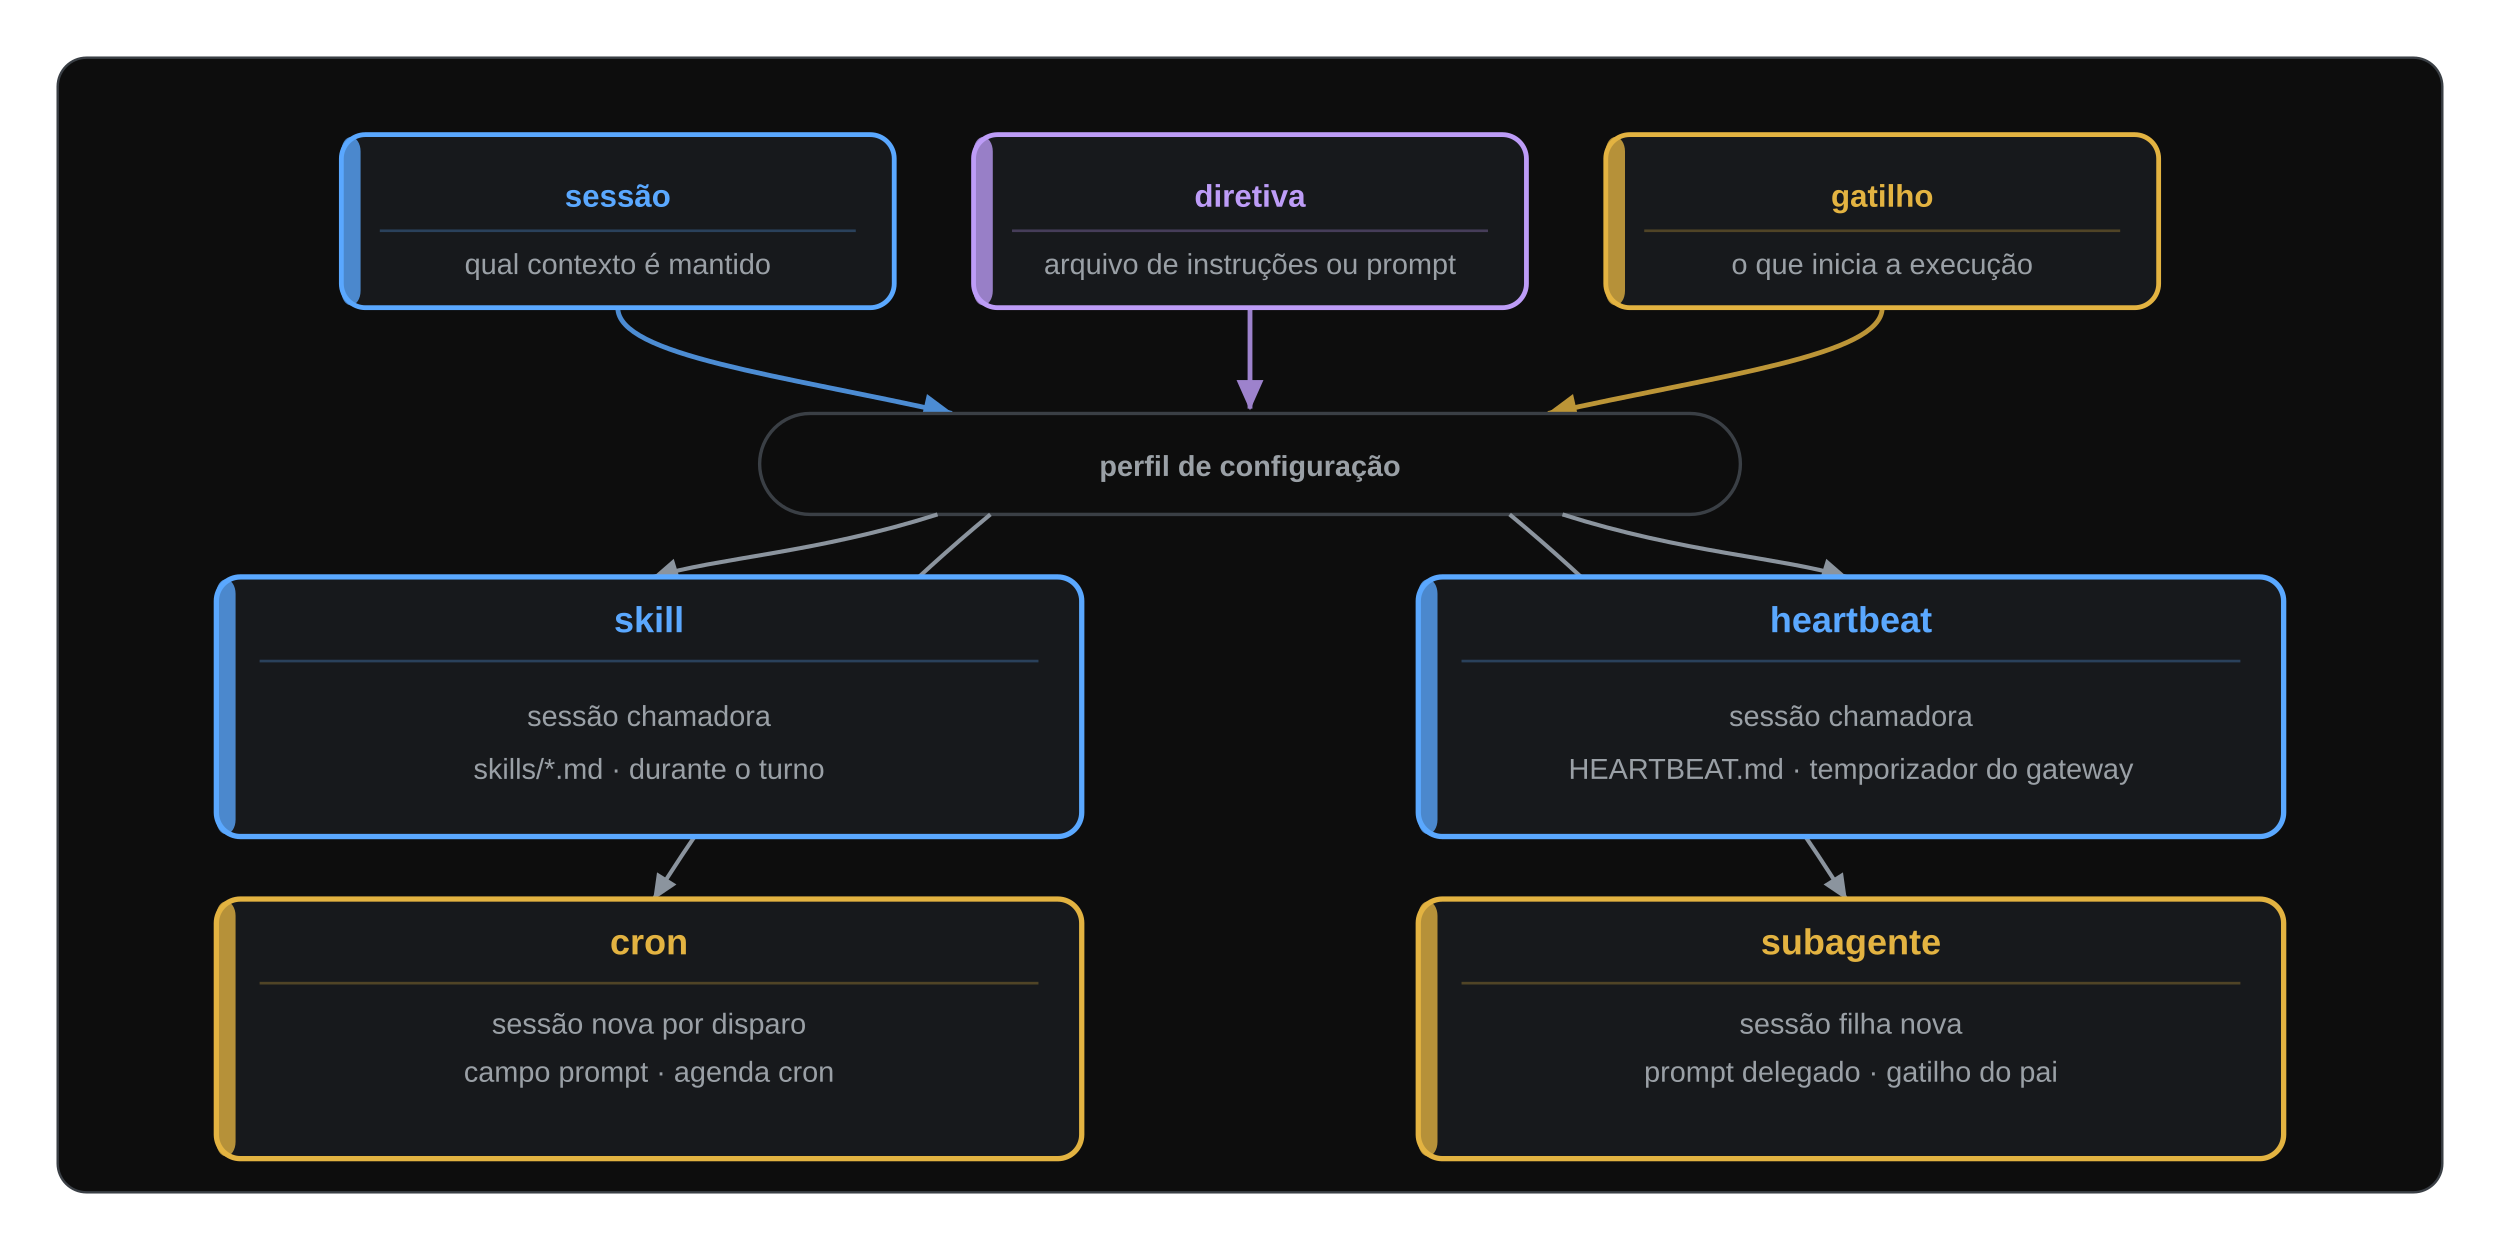
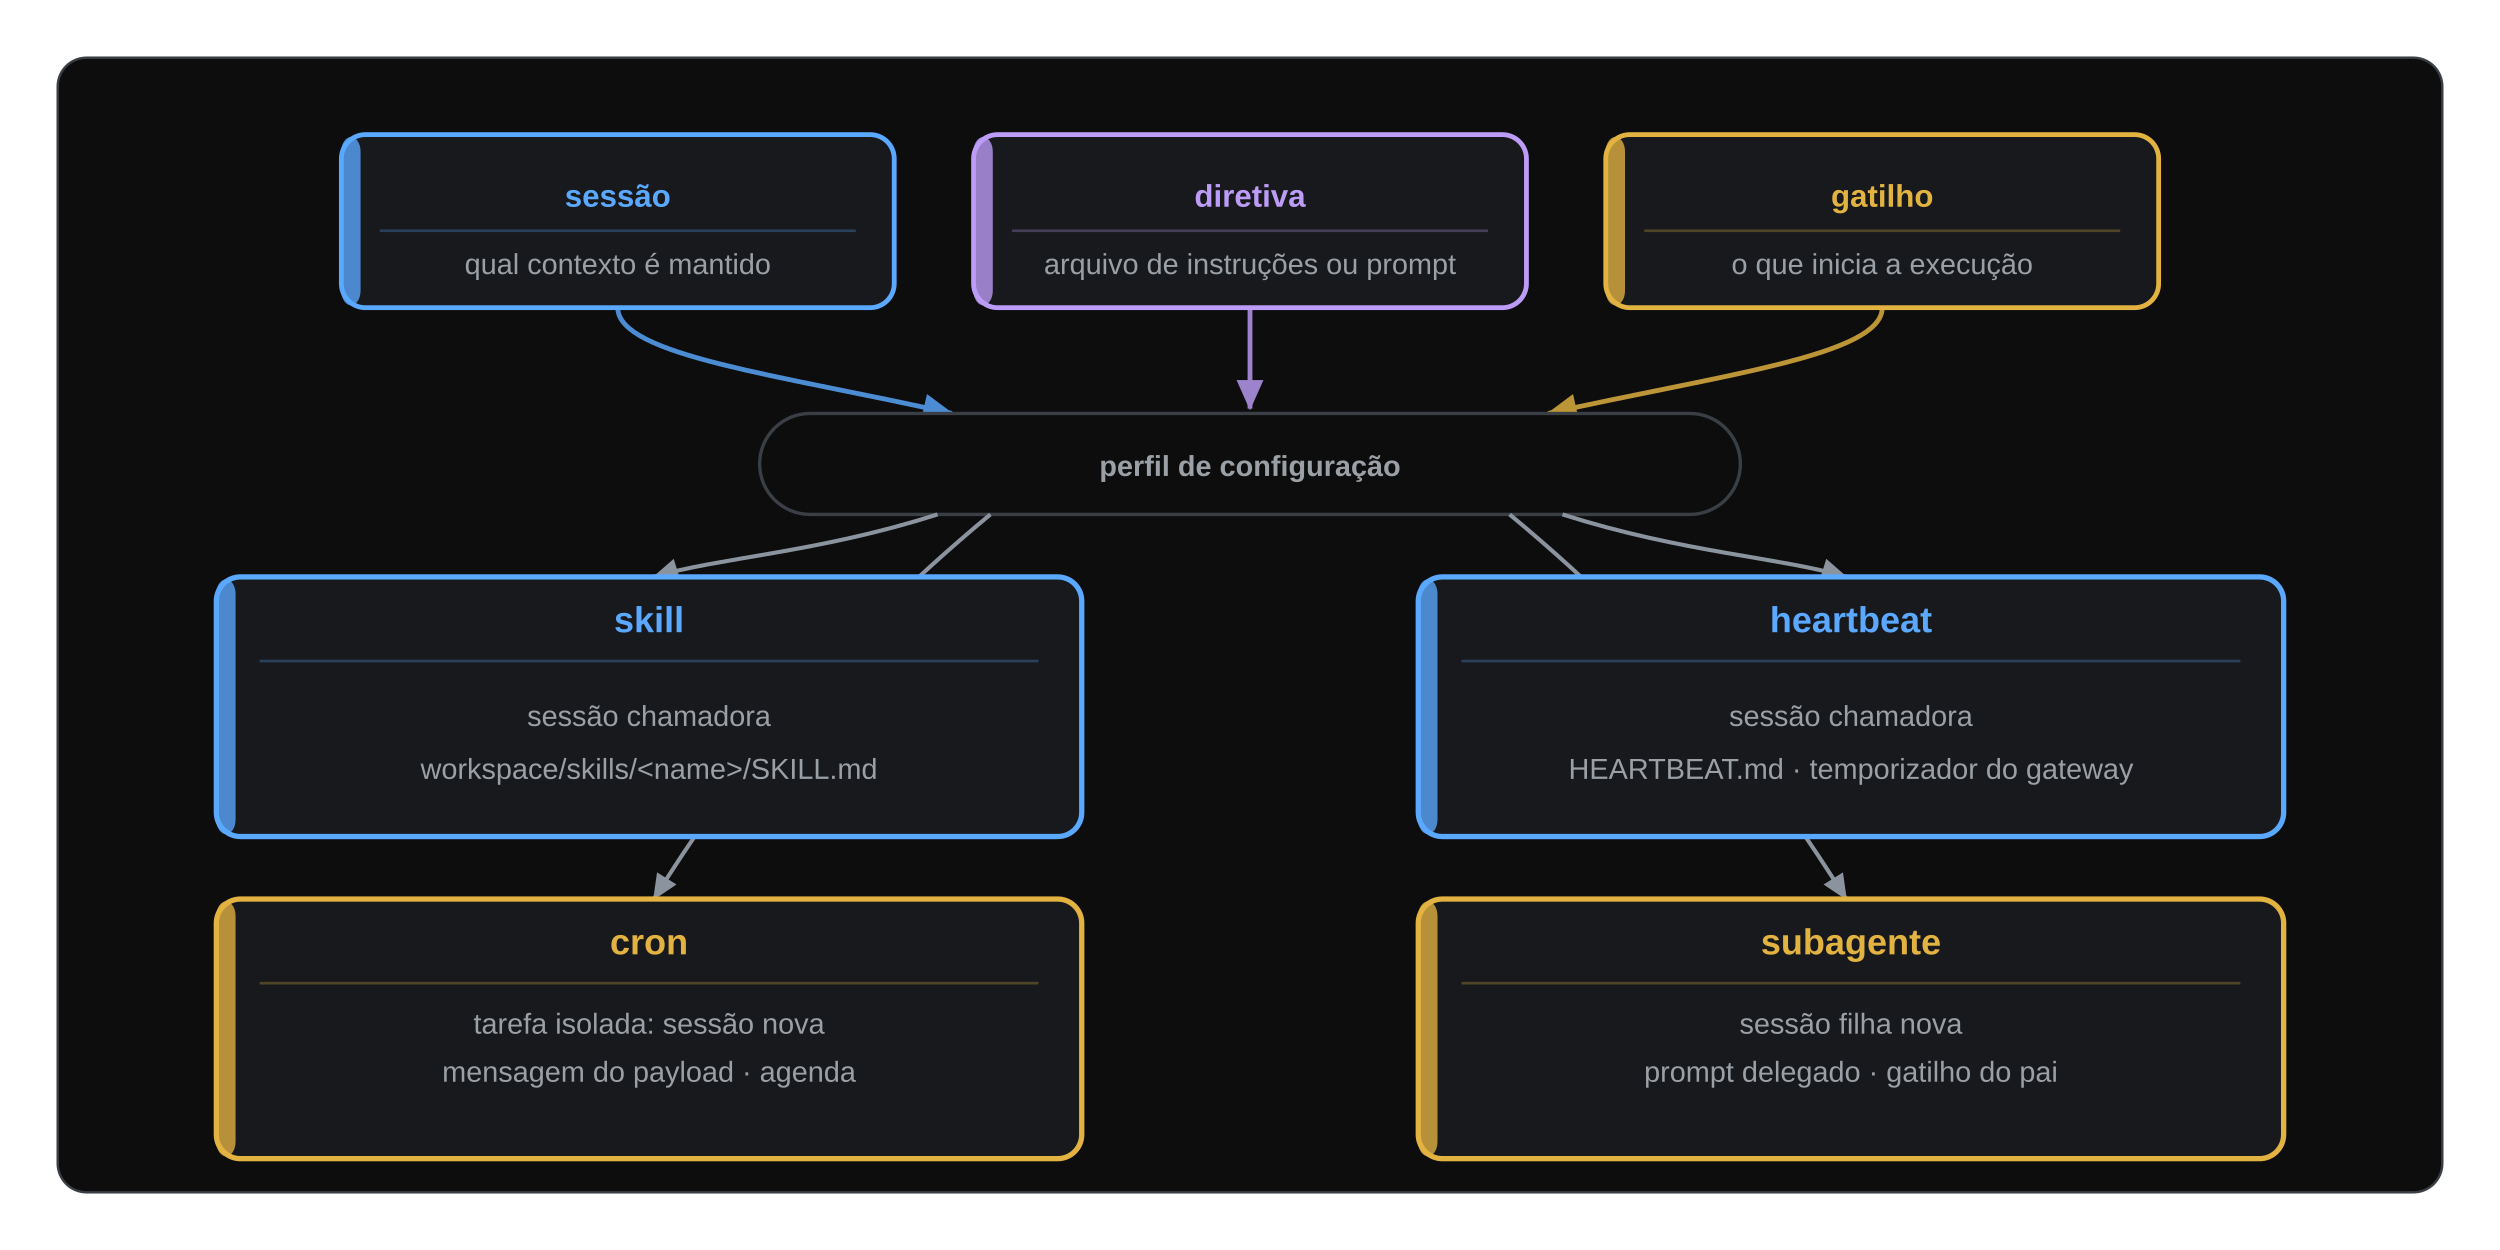
- <svg xmlns="http://www.w3.org/2000/svg" data-locale="pt-BR" class="gfx-dark" viewBox="0 0 1040 520" role="img" aria-label="Skills, heartbeats, tarefas cron e subagentes compartilham três parâmetros: sessão, diretiva e gatilho. Cada mecanismo inicia o mesmo ciclo do agente com outra configuração." preserveAspectRatio="xMidYMid meet" style="width:100%;height:auto;display:block;background:#0d0d0d;border-radius:8px;max-width:1040px;margin:1.5rem auto">
+ <svg xmlns="http://www.w3.org/2000/svg" data-locale="pt-BR" class="gfx-dark" viewBox="0 0 1040 520" role="img" aria-label="Contexto de sessão, instruções e gatilhos para skills, heartbeats, tarefas cron e subagentes. Uma skill fornece instruções a um agente em execução." preserveAspectRatio="xMidYMid meet" style="width:100%;height:auto;display:block;background:#0d0d0d;border-radius:8px;max-width:1040px;margin:1.5rem auto">
  <defs>
    <marker id="ao-arr" viewBox="0 0 10 10" refX="8.5" refY="5" markerWidth="7" markerHeight="7" orient="auto">
      <path d="M0,1 L9,5 L0,9 Z" fill="var(--gfx-sub,#8b949e)" />
    </marker>
    <marker id="ao-arr-blue" viewBox="0 0 10 10" refX="8.5" refY="5" markerWidth="7" markerHeight="7" orient="auto">
      <path d="M0,1 L9,5 L0,9 Z" fill="var(--gfx-blue,#5aa8ff)" />
    </marker>
    <marker id="ao-arr-purple" viewBox="0 0 10 10" refX="8.5" refY="5" markerWidth="7" markerHeight="7" orient="auto">
      <path d="M0,1 L9,5 L0,9 Z" fill="var(--gfx-purple,#bd9cf7)" />
    </marker>
    <marker id="ao-arr-amber" viewBox="0 0 10 10" refX="8.5" refY="5" markerWidth="7" markerHeight="7" orient="auto">
      <path d="M0,1 L9,5 L0,9 Z" fill="var(--gfx-amber,#e3b341)" />
    </marker>
  </defs>
  <rect x="24" y="24" width="992" height="472" rx="12" fill="var(--gfx-bg,#0d0d0d)" stroke="var(--gfx-line,#3a3f45)" stroke-width="1" />
  <g class="shared-knobs">
    <rect x="142" y="56" width="230" height="72" rx="10" fill="var(--gfx-panel,#17191c)" stroke="var(--gfx-blue,#5aa8ff)" stroke-width="2" />
    <rect x="142" y="57" width="8" height="70" rx="6" fill="var(--gfx-blue,#5aa8ff)" opacity="0.78" />
    <text x="257" y="86" text-anchor="middle" font-family="Arial, 'Helvetica Neue', Helvetica, sans-serif" font-size="13" font-weight="800" fill="var(--gfx-blue,#5aa8ff)">sessão</text>
    <path d="M 158 96 H 356" stroke="var(--gfx-blue,#5aa8ff)" stroke-width="1.1" opacity="0.28" />
    <text x="257" y="114" text-anchor="middle" font-family="Arial, 'Helvetica Neue', Helvetica, sans-serif" font-size="12" fill="var(--gfx-sub,#9aa0a6)">qual contexto é mantido</text>
    <rect x="405" y="56" width="230" height="72" rx="10" fill="var(--gfx-panel,#17191c)" stroke="var(--gfx-purple,#bd9cf7)" stroke-width="2" />
    <rect x="405" y="57" width="8" height="70" rx="6" fill="var(--gfx-purple,#bd9cf7)" opacity="0.78" />
    <text x="520" y="86" text-anchor="middle" font-family="Arial, 'Helvetica Neue', Helvetica, sans-serif" font-size="13" font-weight="800" fill="var(--gfx-purple,#bd9cf7)">diretiva</text>
    <path d="M 421 96 H 619" stroke="var(--gfx-purple,#bd9cf7)" stroke-width="1.1" opacity="0.28" />
    <text x="520" y="114" text-anchor="middle" font-family="Arial, 'Helvetica Neue', Helvetica, sans-serif" font-size="12" fill="var(--gfx-sub,#9aa0a6)">arquivo de instruções ou prompt</text>
    <rect x="668" y="56" width="230" height="72" rx="10" fill="var(--gfx-panel,#17191c)" stroke="var(--gfx-amber,#e3b341)" stroke-width="2" />
    <rect x="668" y="57" width="8" height="70" rx="6" fill="var(--gfx-amber,#e3b341)" opacity="0.78" />
    <text x="783" y="86" text-anchor="middle" font-family="Arial, 'Helvetica Neue', Helvetica, sans-serif" font-size="13" font-weight="800" fill="var(--gfx-amber,#e3b341)">gatilho</text>
    <path d="M 684 96 H 882" stroke="var(--gfx-amber,#e3b341)" stroke-width="1.1" opacity="0.28" />
    <text x="783" y="114" text-anchor="middle" font-family="Arial, 'Helvetica Neue', Helvetica, sans-serif" font-size="12" fill="var(--gfx-sub,#9aa0a6)">o que inicia a execução</text>
  </g>
  <path d="M 257 128 C 257 148, 325 156, 396 172" fill="none" stroke="var(--gfx-blue,#5aa8ff)" stroke-width="2" marker-end="url(#ao-arr-blue)" opacity="0.82" />
  <path d="M 520 128 L 520 170" fill="none" stroke="var(--gfx-purple,#bd9cf7)" stroke-width="2" marker-end="url(#ao-arr-purple)" opacity="0.82" />
  <path d="M 783 128 C 783 148, 715 156, 644 172" fill="none" stroke="var(--gfx-amber,#e3b341)" stroke-width="2" marker-end="url(#ao-arr-amber)" opacity="0.82" />
  <rect x="316" y="172" width="408" height="42" rx="21" fill="var(--gfx-bg,#0d0d0d)" stroke="var(--gfx-line,#3a3f45)" stroke-width="1.4" />
  <text x="520" y="198" text-anchor="middle" font-family="Arial, 'Helvetica Neue', Helvetica, sans-serif" font-size="12" font-weight="700" fill="var(--gfx-sub,#9aa0a6)">perfil de configuração</text>
  <path d="M 390 214 C 340 230, 298 232, 272 240" stroke="var(--gfx-sub,#8b949e)" stroke-width="1.7" fill="none" marker-end="url(#ao-arr)" />
  <path d="M 650 214 C 700 230, 742 232, 768 240" stroke="var(--gfx-sub,#8b949e)" stroke-width="1.7" fill="none" marker-end="url(#ao-arr)" />
  <path d="M 412 214 C 342 272, 302 326, 272 374" stroke="var(--gfx-sub,#8b949e)" stroke-width="1.7" fill="none" marker-end="url(#ao-arr)" />
  <path d="M 628 214 C 698 272, 738 326, 768 374" stroke="var(--gfx-sub,#8b949e)" stroke-width="1.7" fill="none" marker-end="url(#ao-arr)" />
  <g class="mechanisms">
    <rect x="90" y="240" width="360" height="108" rx="10" fill="var(--gfx-panel,#17191c)" stroke="var(--gfx-blue,#5aa8ff)" stroke-width="2.2" />
    <rect x="90" y="241" width="8" height="106" rx="6" fill="var(--gfx-blue,#5aa8ff)" opacity="0.78" />
    <g class="card-copy">
      <text x="270" y="263" text-anchor="middle" font-family="Arial, 'Helvetica Neue', Helvetica, sans-serif" font-size="15" font-weight="800" fill="var(--gfx-blue,#5aa8ff)">skill</text>
      <path d="M 108 275 H 432" stroke="var(--gfx-blue,#5aa8ff)" stroke-width="1.1" opacity="0.28" />
      <text x="270" y="302" text-anchor="middle" font-family="Arial, 'Helvetica Neue', Helvetica, sans-serif" font-size="12" fill="var(--gfx-sub,#9aa0a6)">sessão chamadora</text>
-       <text x="270" y="324" text-anchor="middle" font-family="Arial, 'Helvetica Neue', Helvetica, sans-serif" font-size="12" fill="var(--gfx-sub,#9aa0a6)">skills/*.md · durante o turno</text>
+       <text x="270" y="324" text-anchor="middle" font-family="Arial, 'Helvetica Neue', Helvetica, sans-serif" font-size="12" fill="var(--gfx-sub,#9aa0a6)">workspace/skills/&lt;name&gt;/SKILL.md</text>
    </g>
    <rect x="590" y="240" width="360" height="108" rx="10" fill="var(--gfx-panel,#17191c)" stroke="var(--gfx-blue,#5aa8ff)" stroke-width="2.2" />
    <rect x="590" y="241" width="8" height="106" rx="6" fill="var(--gfx-blue,#5aa8ff)" opacity="0.78" />
    <g class="card-copy">
      <text x="770" y="263" text-anchor="middle" font-family="Arial, 'Helvetica Neue', Helvetica, sans-serif" font-size="15" font-weight="800" fill="var(--gfx-blue,#5aa8ff)">heartbeat</text>
      <path d="M 608 275 H 932" stroke="var(--gfx-blue,#5aa8ff)" stroke-width="1.1" opacity="0.28" />
      <text x="770" y="302" text-anchor="middle" font-family="Arial, 'Helvetica Neue', Helvetica, sans-serif" font-size="12" fill="var(--gfx-sub,#9aa0a6)">sessão chamadora</text>
      <text x="770" y="324" text-anchor="middle" font-family="Arial, 'Helvetica Neue', Helvetica, sans-serif" font-size="12" fill="var(--gfx-sub,#9aa0a6)">HEARTBEAT.md · temporizador do gateway</text>
    </g>
    <rect x="90" y="374" width="360" height="108" rx="10" fill="var(--gfx-panel,#17191c)" stroke="var(--gfx-amber,#e3b341)" stroke-width="2.2" />
    <rect x="90" y="375" width="8" height="106" rx="6" fill="var(--gfx-amber,#e3b341)" opacity="0.78" />
    <g class="card-copy">
      <text x="270" y="397" text-anchor="middle" font-family="Arial, 'Helvetica Neue', Helvetica, sans-serif" font-size="15" font-weight="800" fill="var(--gfx-amber,#e3b341)">cron</text>
      <path d="M 108 409 H 432" stroke="var(--gfx-amber,#e3b341)" stroke-width="1.1" opacity="0.28" />
-       <text x="270" y="430" text-anchor="middle" font-family="Arial, 'Helvetica Neue', Helvetica, sans-serif" font-size="12" fill="var(--gfx-sub,#9aa0a6)">sessão nova por disparo</text>
-       <text x="270" y="450" text-anchor="middle" font-family="Arial, 'Helvetica Neue', Helvetica, sans-serif" font-size="12" fill="var(--gfx-sub,#9aa0a6)">campo prompt · agenda cron</text>
+       <text x="270" y="430" text-anchor="middle" font-family="Arial, 'Helvetica Neue', Helvetica, sans-serif" font-size="12" fill="var(--gfx-sub,#9aa0a6)">tarefa isolada: sessão nova</text>
+       <text x="270" y="450" text-anchor="middle" font-family="Arial, 'Helvetica Neue', Helvetica, sans-serif" font-size="12" fill="var(--gfx-sub,#9aa0a6)">mensagem do payload · agenda</text>
    </g>
    <rect x="590" y="374" width="360" height="108" rx="10" fill="var(--gfx-panel,#17191c)" stroke="var(--gfx-amber,#e3b341)" stroke-width="2.2" />
    <rect x="590" y="375" width="8" height="106" rx="6" fill="var(--gfx-amber,#e3b341)" opacity="0.78" />
    <g class="card-copy">
      <text x="770" y="397" text-anchor="middle" font-family="Arial, 'Helvetica Neue', Helvetica, sans-serif" font-size="15" font-weight="800" fill="var(--gfx-amber,#e3b341)">subagente</text>
      <path d="M 608 409 H 932" stroke="var(--gfx-amber,#e3b341)" stroke-width="1.1" opacity="0.28" />
      <text x="770" y="430" text-anchor="middle" font-family="Arial, 'Helvetica Neue', Helvetica, sans-serif" font-size="12" fill="var(--gfx-sub,#9aa0a6)">sessão filha nova</text>
      <text x="770" y="450" text-anchor="middle" font-family="Arial, 'Helvetica Neue', Helvetica, sans-serif" font-size="12" fill="var(--gfx-sub,#9aa0a6)">prompt delegado · gatilho do pai</text>
    </g>
  </g>
</svg>
